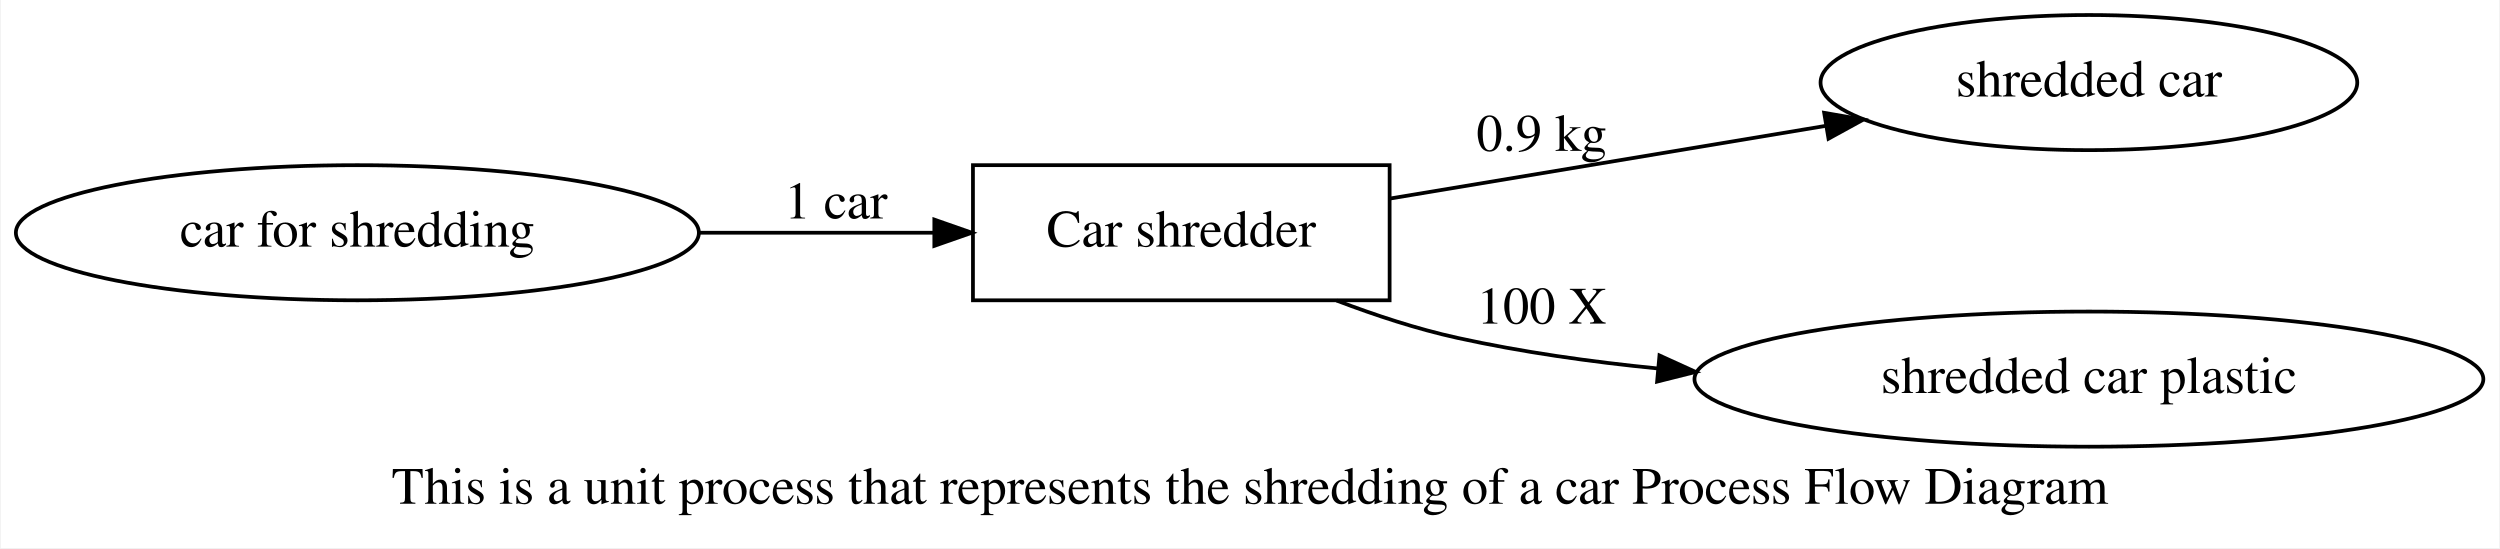
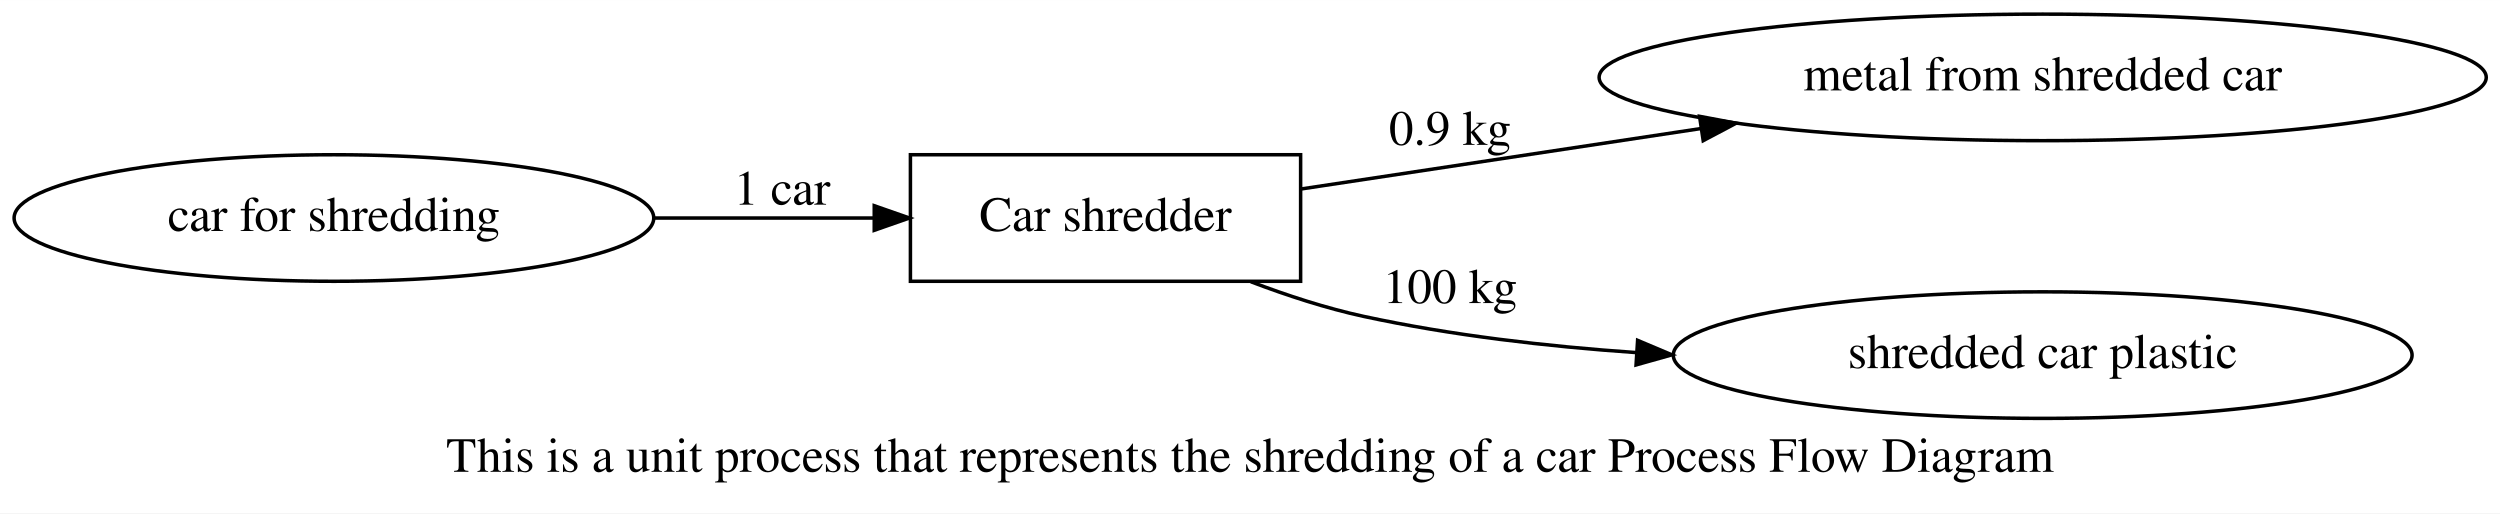
- <svg xmlns="http://www.w3.org/2000/svg" width="666pt" height="146pt" viewBox="0.00 0.00 665.57 146.00">
+ <svg xmlns="http://www.w3.org/2000/svg" width="711pt" height="146pt" viewBox="0.00 0.00 711.16 146.00">
  <g id="graph0" class="graph" transform="scale(1 1) rotate(0) translate(4 142)">
-     <polygon fill="white" stroke="transparent" points="-4,4 -4,-142 661.57,-142 661.57,4 -4,4" />
-     <text text-anchor="middle" x="328.78" y="-7.8" font-family="Times,serif" font-size="14.00">This is a unit process that represents the shredding of a car Process Flow Diagram</text>
+     <polygon fill="white" stroke="transparent" points="-4,4 -4,-142 707.16,-142 707.16,4 -4,4" />
+     <text text-anchor="middle" x="351.58" y="-7.8" font-family="Times,serif" font-size="14.00">This is a unit process that represents the shredding of a car Process Flow Diagram</text>
    <g id="node1" class="node">
      <polygon fill="none" stroke="black" points="365.98,-98 254.98,-98 254.98,-62 365.98,-62 365.98,-98" />
      <text text-anchor="middle" x="310.48" y="-76.3" font-family="Times,serif" font-size="14.00">Car shredder</text>
    </g>
    <g id="node3" class="node">
-       <ellipse fill="none" stroke="black" cx="552.27" cy="-120" rx="71.49" ry="18" />
-       <text text-anchor="middle" x="552.27" y="-116.3" font-family="Times,serif" font-size="14.00">shredded car</text>
+       <ellipse fill="none" stroke="black" cx="577.07" cy="-120" rx="126.18" ry="18" />
+       <text text-anchor="middle" x="577.07" y="-116.3" font-family="Times,serif" font-size="14.00">metal from shredded car</text>
    </g>
    <g id="edge2" class="edge">
-       <path fill="none" stroke="black" d="M366.2,-89.13C400.56,-94.86 445.19,-102.3 482.02,-108.45" />
-       <polygon fill="black" stroke="black" points="481.74,-111.95 492.18,-110.14 482.9,-105.05 481.74,-111.95" />
-       <text text-anchor="middle" x="406.48" y="-101.8" font-family="Times,serif" font-size="14.00">0.9 kg</text>
+       <path fill="none" stroke="black" d="M365.99,-88.24C398.76,-93.19 441.41,-99.64 479.71,-105.43" />
+       <polygon fill="black" stroke="black" points="479.46,-108.93 489.87,-106.97 480.5,-102.01 479.46,-108.93" />
+       <text text-anchor="middle" x="408.48" y="-100.8" font-family="Times,serif" font-size="14.00">0.9 kg</text>
    </g>
    <g id="node4" class="node">
-       <ellipse fill="none" stroke="black" cx="552.27" cy="-41" rx="105.08" ry="18" />
-       <text text-anchor="middle" x="552.27" y="-37.3" font-family="Times,serif" font-size="14.00">shredded car plastic</text>
+       <ellipse fill="none" stroke="black" cx="577.07" cy="-41" rx="105.08" ry="18" />
+       <text text-anchor="middle" x="577.07" y="-37.3" font-family="Times,serif" font-size="14.00">shredded car plastic</text>
    </g>
    <g id="edge3" class="edge">
-       <path fill="none" stroke="black" d="M351.84,-61.94C362.13,-58.02 373.31,-54.35 383.98,-52 401.13,-48.22 419.49,-45.61 437.53,-43.83" />
-       <polygon fill="black" stroke="black" points="437.87,-47.31 447.51,-42.92 437.24,-40.34 437.87,-47.31" />
-       <text text-anchor="middle" x="406.48" y="-55.8" font-family="Times,serif" font-size="14.00">100 X</text>
+       <path fill="none" stroke="black" d="M351.83,-61.87C362.12,-57.96 373.3,-54.31 383.98,-52 408.77,-46.64 435.75,-43.49 461.44,-41.72" />
+       <polygon fill="black" stroke="black" points="461.84,-45.2 471.6,-41.08 461.4,-38.21 461.84,-45.2" />
+       <text text-anchor="middle" x="408.48" y="-55.8" font-family="Times,serif" font-size="14.00">100 kg</text>
    </g>
    <g id="node2" class="node">
      <ellipse fill="none" stroke="black" cx="90.99" cy="-80" rx="90.98" ry="18" />
      <text text-anchor="middle" x="90.99" y="-76.3" font-family="Times,serif" font-size="14.00">car for shredding</text>
    </g>
    <g id="edge1" class="edge">
      <path fill="none" stroke="black" d="M182.02,-80C203.02,-80 224.98,-80 244.64,-80" />
      <polygon fill="black" stroke="black" points="244.69,-83.5 254.69,-80 244.69,-76.5 244.69,-83.5" />
      <text text-anchor="middle" x="218.48" y="-83.8" font-family="Times,serif" font-size="14.00">1 car</text>
    </g>
  </g>
</svg>
